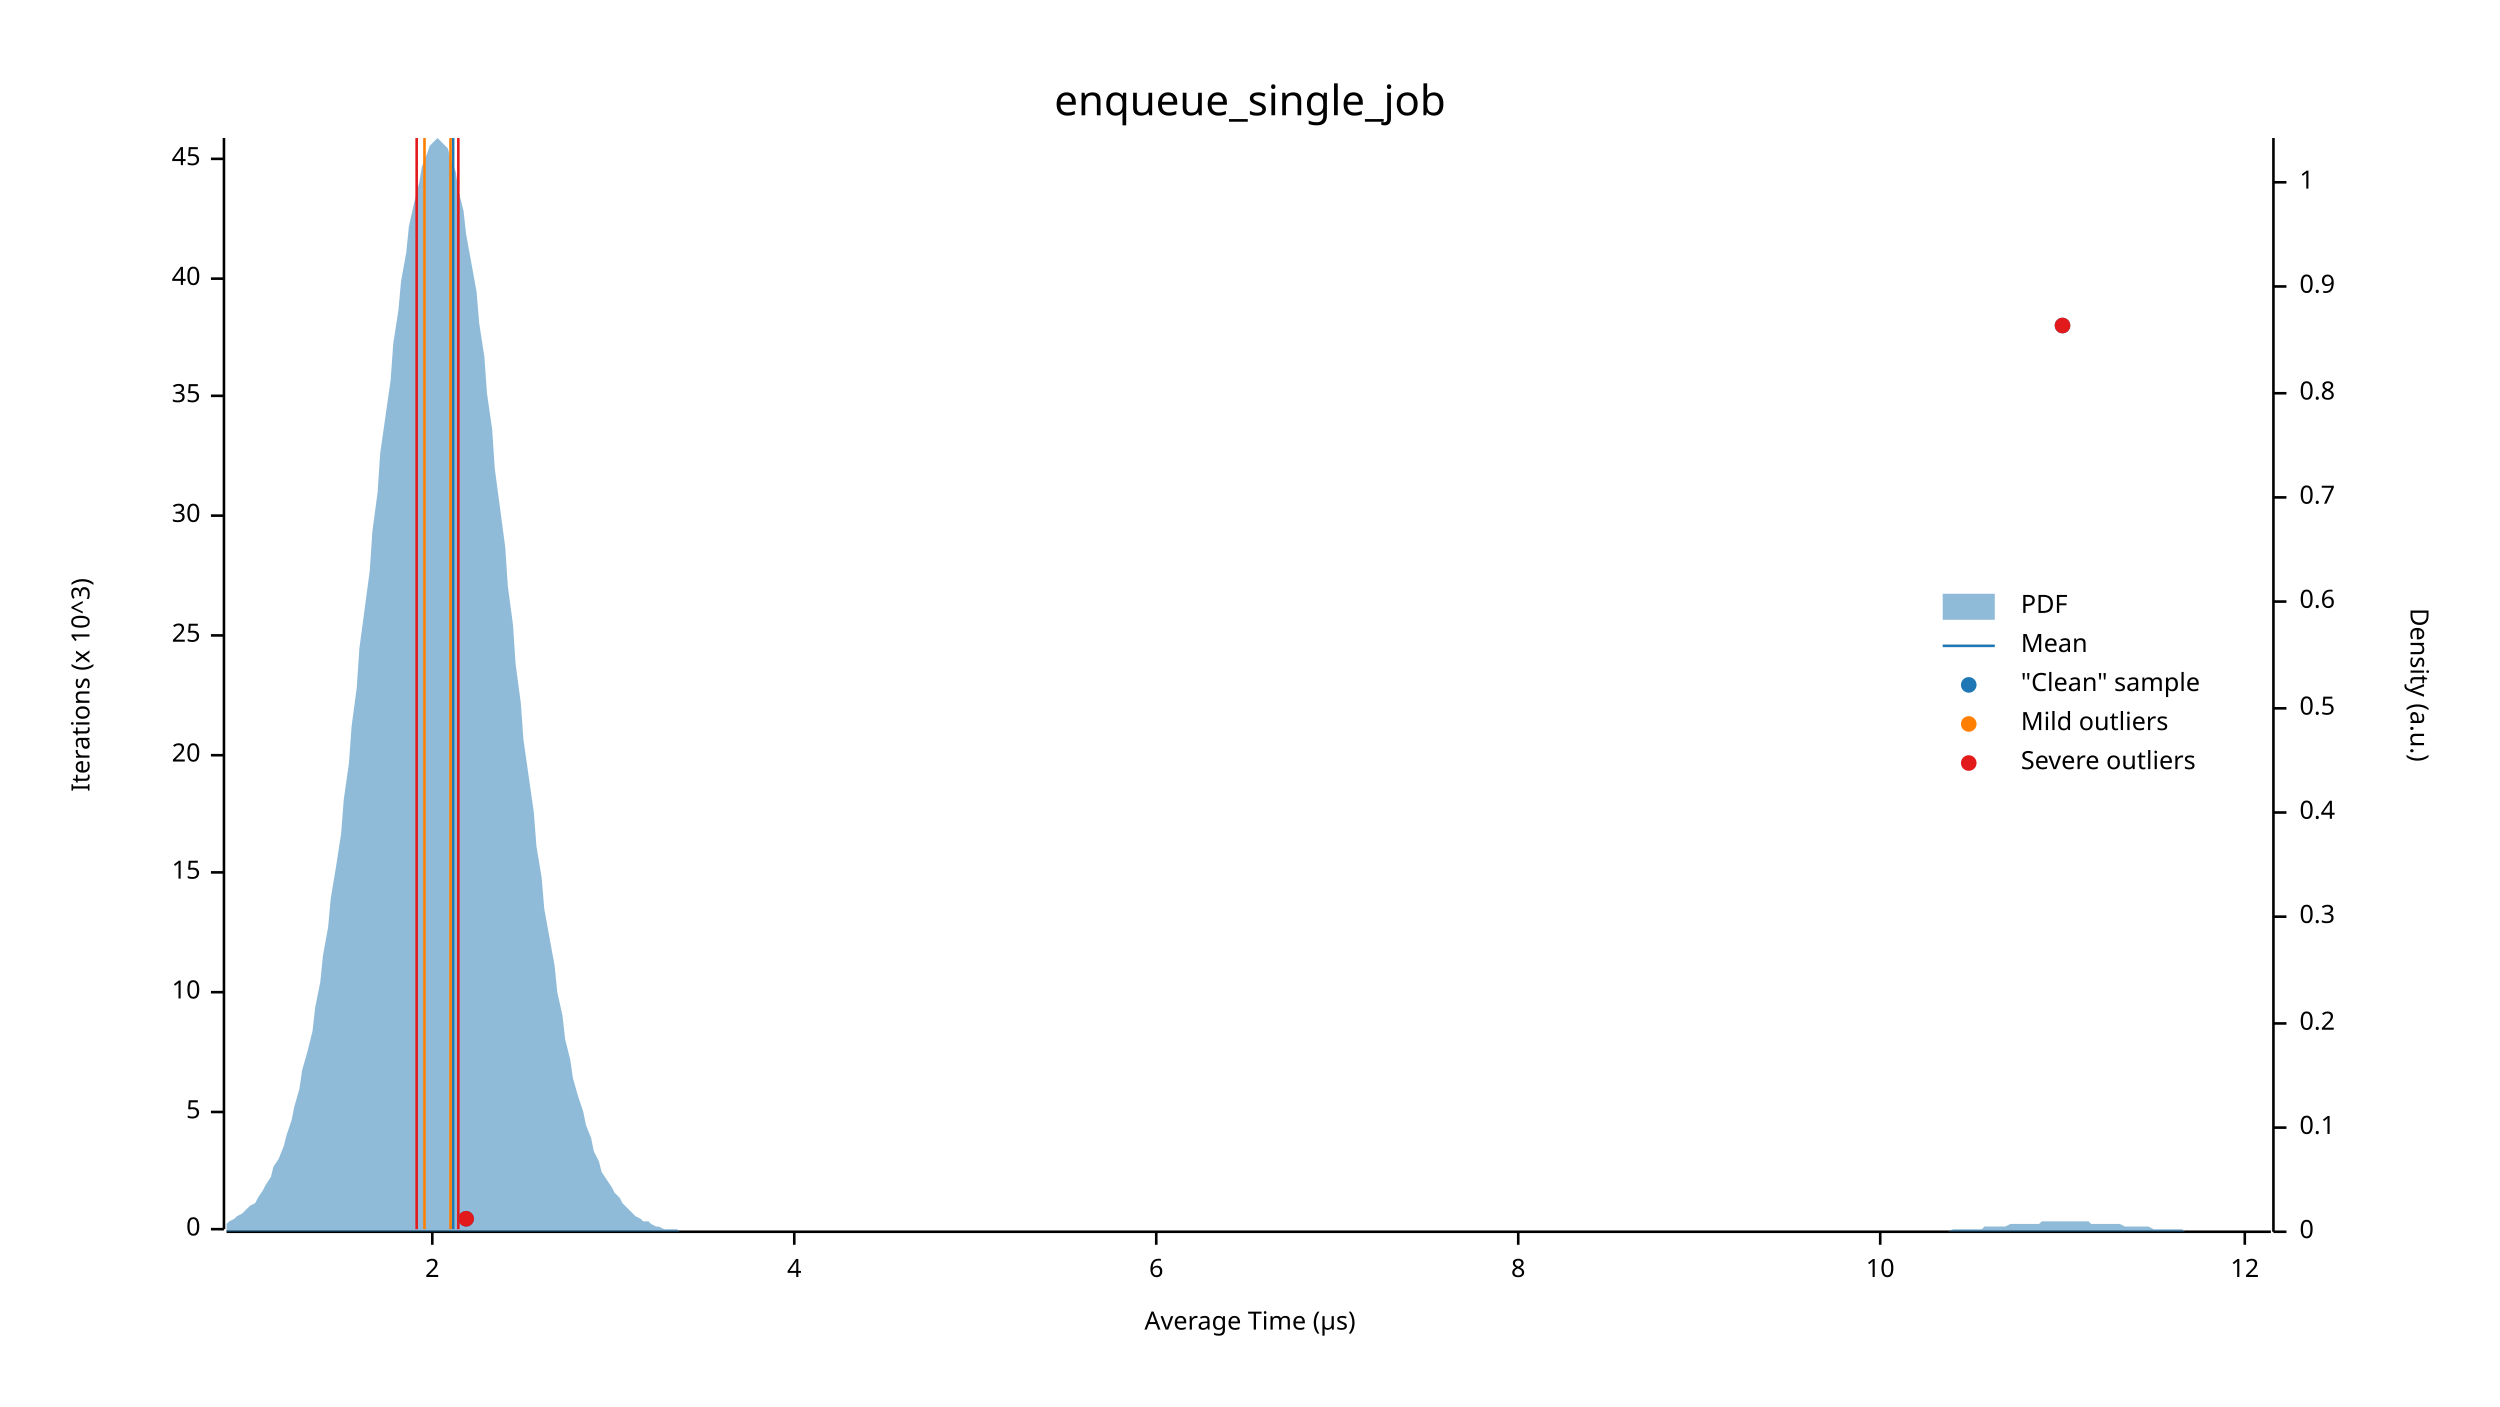
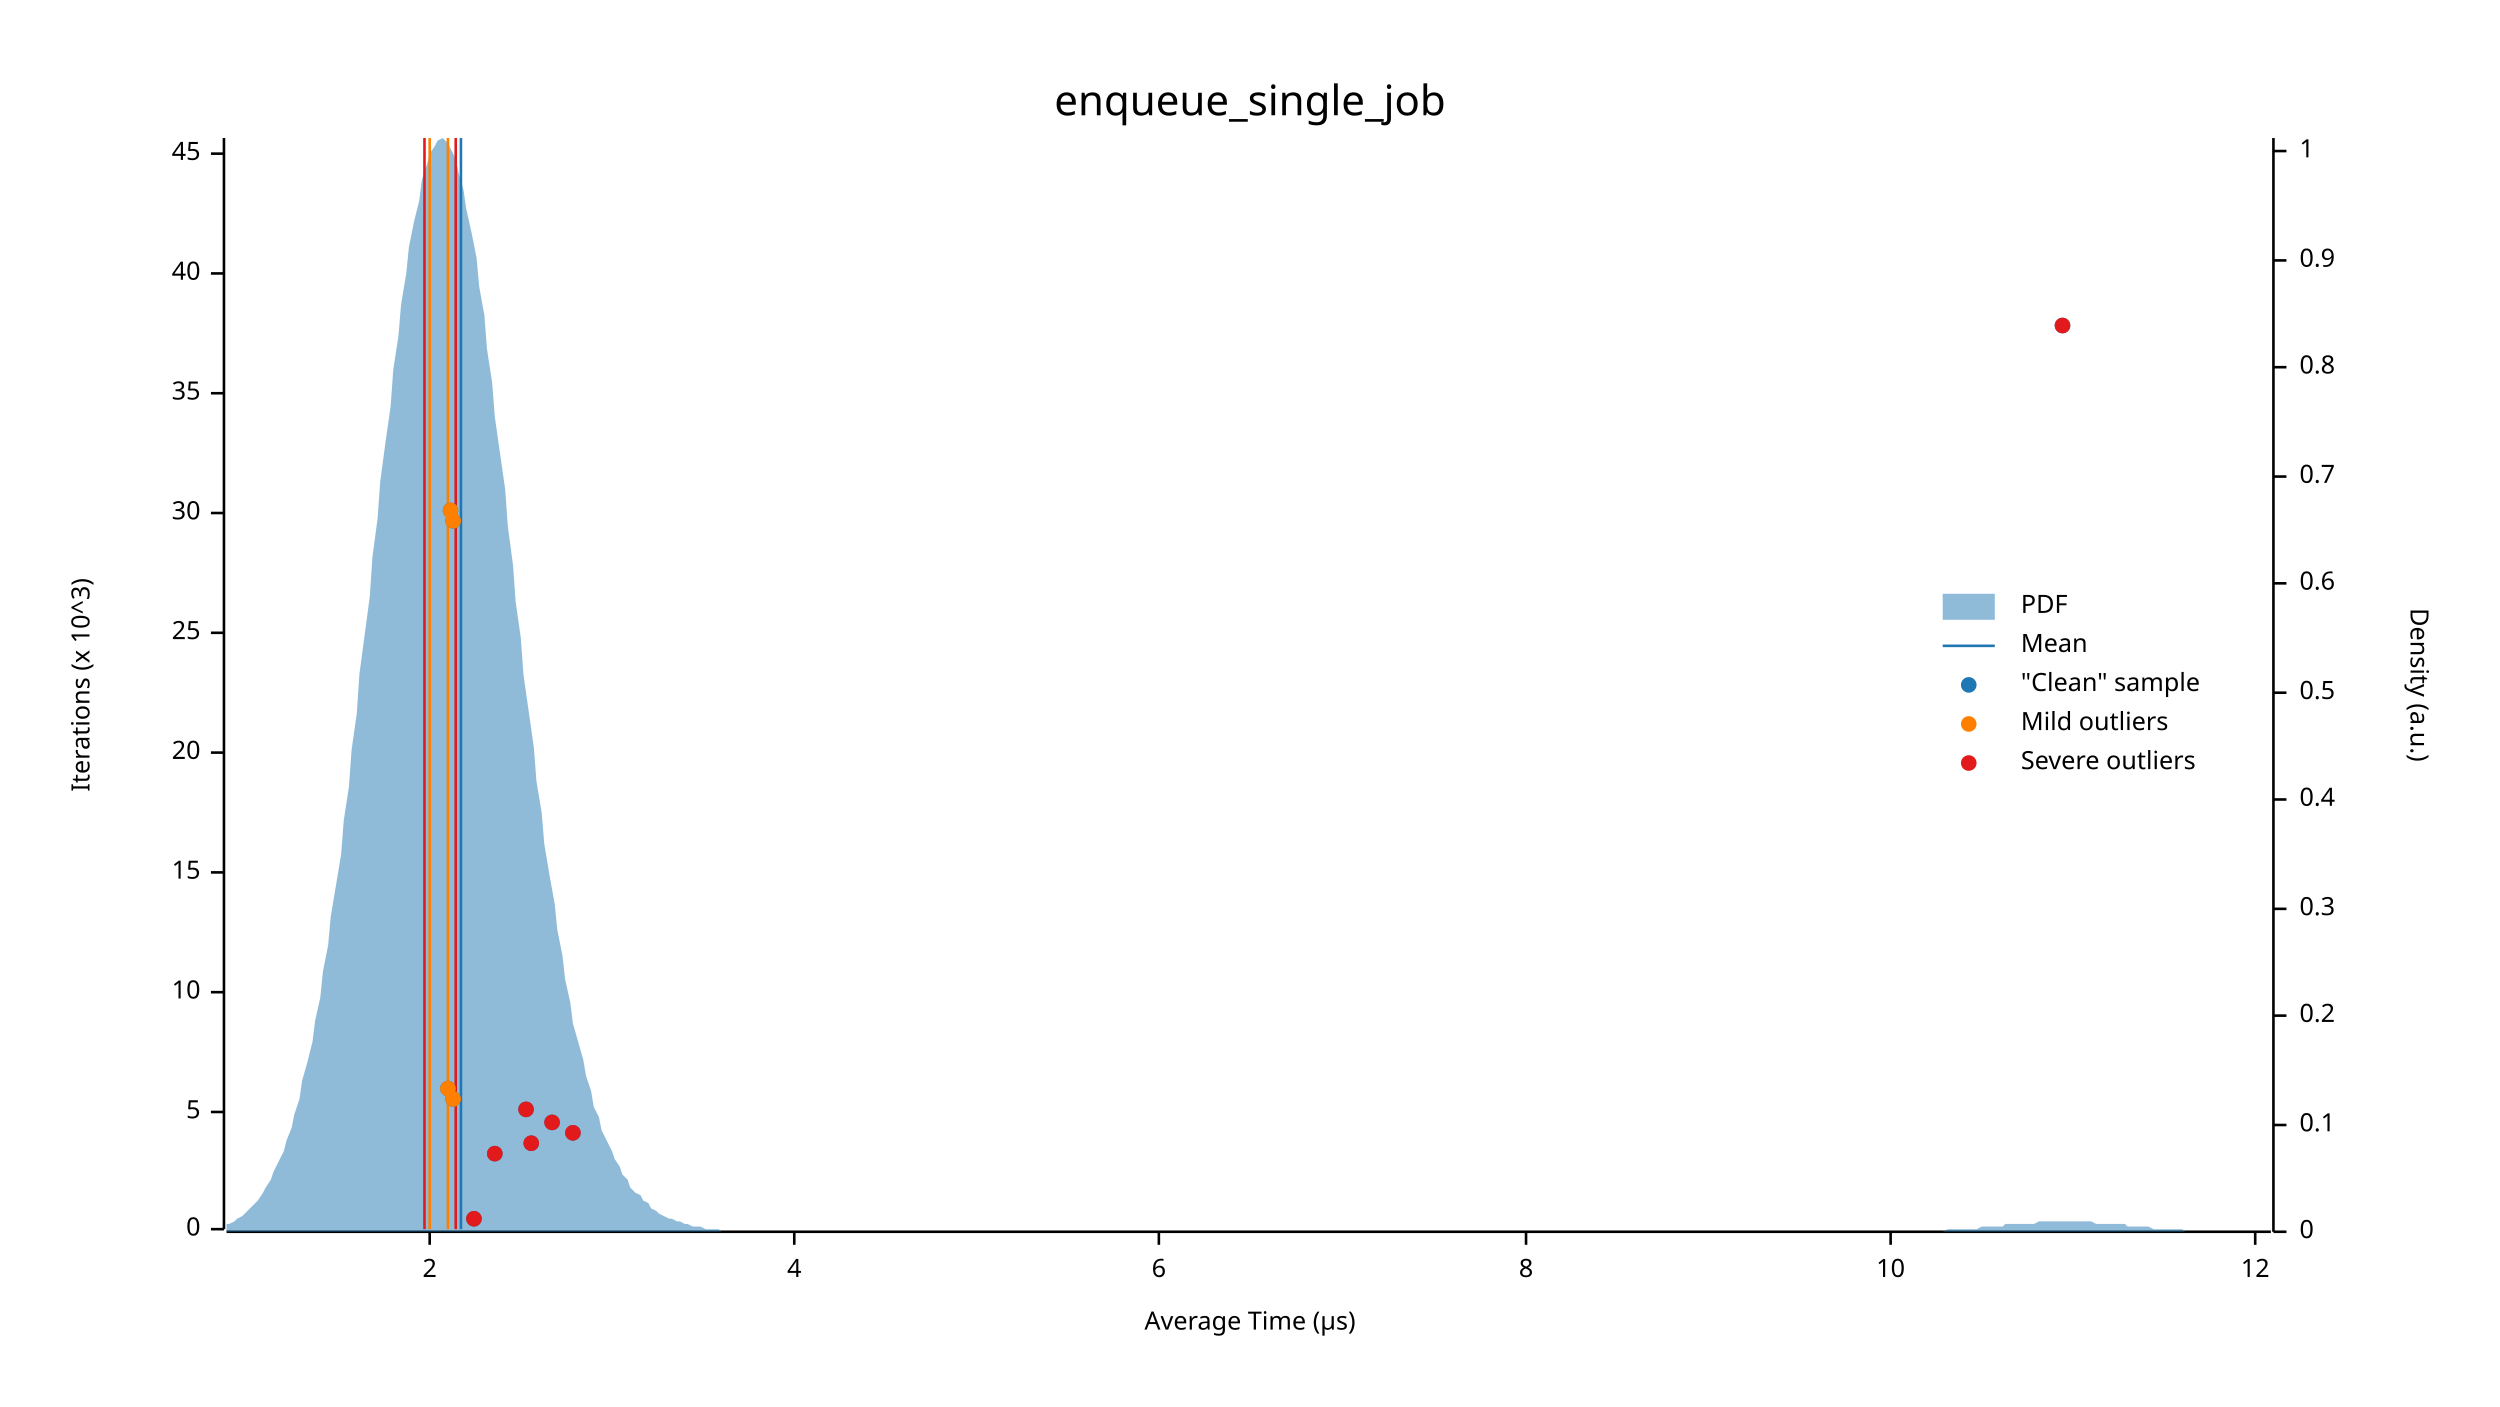
<svg xmlns="http://www.w3.org/2000/svg" width="960" height="540" viewBox="0 0 960 540">
  <text x="480" y="32" dy="0.76em" text-anchor="middle" font-family="sans-serif" font-size="16.129" opacity="1" fill="#000000">
enqueue_single_job
</text>
  <text x="27" y="263" dy="0.76em" text-anchor="middle" font-family="sans-serif" font-size="9.677" opacity="1" fill="#000000" transform="rotate(270, 27, 263)">
Iterations (x 10^3)
</text>
  <text x="480" y="513" dy="-0.5ex" text-anchor="middle" font-family="sans-serif" font-size="9.677" opacity="1" fill="#000000">
Average Time (µs)
</text>
  <polyline fill="none" opacity="1" stroke="#000000" stroke-width="1" points="86,53 86,472 " />
  <text x="77" y="472" dy="0.5ex" text-anchor="end" font-family="sans-serif" font-size="9.677" opacity="1" fill="#000000">
0
</text>
  <polyline fill="none" opacity="1" stroke="#000000" stroke-width="1" points="81,472 86,472 " />
  <text x="77" y="427" dy="0.5ex" text-anchor="end" font-family="sans-serif" font-size="9.677" opacity="1" fill="#000000">
5
</text>
  <polyline fill="none" opacity="1" stroke="#000000" stroke-width="1" points="81,427 86,427 " />
  <text x="77" y="381" dy="0.5ex" text-anchor="end" font-family="sans-serif" font-size="9.677" opacity="1" fill="#000000">
10
</text>
  <polyline fill="none" opacity="1" stroke="#000000" stroke-width="1" points="81,381 86,381 " />
  <text x="77" y="335" dy="0.5ex" text-anchor="end" font-family="sans-serif" font-size="9.677" opacity="1" fill="#000000">
15
</text>
  <polyline fill="none" opacity="1" stroke="#000000" stroke-width="1" points="81,335 86,335 " />
-   <text x="77" y="290" dy="0.5ex" text-anchor="end" font-family="sans-serif" font-size="9.677" opacity="1" fill="#000000">
+   <text x="77" y="289" dy="0.5ex" text-anchor="end" font-family="sans-serif" font-size="9.677" opacity="1" fill="#000000">
20
</text>
-   <polyline fill="none" opacity="1" stroke="#000000" stroke-width="1" points="81,290 86,290 " />
-   <text x="77" y="244" dy="0.5ex" text-anchor="end" font-family="sans-serif" font-size="9.677" opacity="1" fill="#000000">
+   <polyline fill="none" opacity="1" stroke="#000000" stroke-width="1" points="81,289 86,289 " />
+   <text x="77" y="243" dy="0.5ex" text-anchor="end" font-family="sans-serif" font-size="9.677" opacity="1" fill="#000000">
25
</text>
-   <polyline fill="none" opacity="1" stroke="#000000" stroke-width="1" points="81,244 86,244 " />
-   <text x="77" y="198" dy="0.5ex" text-anchor="end" font-family="sans-serif" font-size="9.677" opacity="1" fill="#000000">
+   <polyline fill="none" opacity="1" stroke="#000000" stroke-width="1" points="81,243 86,243 " />
+   <text x="77" y="197" dy="0.5ex" text-anchor="end" font-family="sans-serif" font-size="9.677" opacity="1" fill="#000000">
30
</text>
-   <polyline fill="none" opacity="1" stroke="#000000" stroke-width="1" points="81,198 86,198 " />
-   <text x="77" y="152" dy="0.5ex" text-anchor="end" font-family="sans-serif" font-size="9.677" opacity="1" fill="#000000">
+   <polyline fill="none" opacity="1" stroke="#000000" stroke-width="1" points="81,197 86,197 " />
+   <text x="77" y="151" dy="0.5ex" text-anchor="end" font-family="sans-serif" font-size="9.677" opacity="1" fill="#000000">
35
</text>
-   <polyline fill="none" opacity="1" stroke="#000000" stroke-width="1" points="81,152 86,152 " />
-   <text x="77" y="107" dy="0.5ex" text-anchor="end" font-family="sans-serif" font-size="9.677" opacity="1" fill="#000000">
+   <polyline fill="none" opacity="1" stroke="#000000" stroke-width="1" points="81,151 86,151 " />
+   <text x="77" y="105" dy="0.5ex" text-anchor="end" font-family="sans-serif" font-size="9.677" opacity="1" fill="#000000">
40
</text>
-   <polyline fill="none" opacity="1" stroke="#000000" stroke-width="1" points="81,107 86,107 " />
-   <text x="77" y="61" dy="0.5ex" text-anchor="end" font-family="sans-serif" font-size="9.677" opacity="1" fill="#000000">
+   <polyline fill="none" opacity="1" stroke="#000000" stroke-width="1" points="81,105 86,105 " />
+   <text x="77" y="59" dy="0.5ex" text-anchor="end" font-family="sans-serif" font-size="9.677" opacity="1" fill="#000000">
45
</text>
-   <polyline fill="none" opacity="1" stroke="#000000" stroke-width="1" points="81,61 86,61 " />
+   <polyline fill="none" opacity="1" stroke="#000000" stroke-width="1" points="81,59 86,59 " />
  <polyline fill="none" opacity="1" stroke="#000000" stroke-width="1" points="87,473 872,473 " />
-   <text x="166" y="483" dy="0.76em" text-anchor="middle" font-family="sans-serif" font-size="9.677" opacity="1" fill="#000000">
+   <text x="165" y="483" dy="0.76em" text-anchor="middle" font-family="sans-serif" font-size="9.677" opacity="1" fill="#000000">
2
</text>
-   <polyline fill="none" opacity="1" stroke="#000000" stroke-width="1" points="166,473 166,478 " />
+   <polyline fill="none" opacity="1" stroke="#000000" stroke-width="1" points="165,473 165,478 " />
  <text x="305" y="483" dy="0.76em" text-anchor="middle" font-family="sans-serif" font-size="9.677" opacity="1" fill="#000000">
4
</text>
  <polyline fill="none" opacity="1" stroke="#000000" stroke-width="1" points="305,473 305,478 " />
-   <text x="444" y="483" dy="0.76em" text-anchor="middle" font-family="sans-serif" font-size="9.677" opacity="1" fill="#000000">
+   <text x="445" y="483" dy="0.76em" text-anchor="middle" font-family="sans-serif" font-size="9.677" opacity="1" fill="#000000">
6
</text>
-   <polyline fill="none" opacity="1" stroke="#000000" stroke-width="1" points="444,473 444,478 " />
-   <text x="583" y="483" dy="0.76em" text-anchor="middle" font-family="sans-serif" font-size="9.677" opacity="1" fill="#000000">
+   <polyline fill="none" opacity="1" stroke="#000000" stroke-width="1" points="445,473 445,478 " />
+   <text x="586" y="483" dy="0.76em" text-anchor="middle" font-family="sans-serif" font-size="9.677" opacity="1" fill="#000000">
8
</text>
-   <polyline fill="none" opacity="1" stroke="#000000" stroke-width="1" points="583,473 583,478 " />
-   <text x="722" y="483" dy="0.76em" text-anchor="middle" font-family="sans-serif" font-size="9.677" opacity="1" fill="#000000">
+   <polyline fill="none" opacity="1" stroke="#000000" stroke-width="1" points="586,473 586,478 " />
+   <text x="726" y="483" dy="0.76em" text-anchor="middle" font-family="sans-serif" font-size="9.677" opacity="1" fill="#000000">
10
</text>
-   <polyline fill="none" opacity="1" stroke="#000000" stroke-width="1" points="722,473 722,478 " />
-   <text x="862" y="483" dy="0.76em" text-anchor="middle" font-family="sans-serif" font-size="9.677" opacity="1" fill="#000000">
+   <polyline fill="none" opacity="1" stroke="#000000" stroke-width="1" points="726,473 726,478 " />
+   <text x="866" y="483" dy="0.76em" text-anchor="middle" font-family="sans-serif" font-size="9.677" opacity="1" fill="#000000">
12
</text>
-   <polyline fill="none" opacity="1" stroke="#000000" stroke-width="1" points="862,473 862,478 " />
+   <polyline fill="none" opacity="1" stroke="#000000" stroke-width="1" points="866,473 866,478 " />
  <text x="933" y="263" dy="0.76em" text-anchor="middle" font-family="sans-serif" font-size="9.677" opacity="1" fill="#000000" transform="rotate(90, 933, 263)">
Density (a.u.)
</text>
  <polyline fill="none" opacity="1" stroke="#000000" stroke-width="1" points="873,53 873,473 " />
  <text x="883" y="473" dy="0.5ex" text-anchor="start" font-family="sans-serif" font-size="9.677" opacity="1" fill="#000000">
0
</text>
  <polyline fill="none" opacity="1" stroke="#000000" stroke-width="1" points="873,473 878,473 " />
-   <text x="883" y="433" dy="0.5ex" text-anchor="start" font-family="sans-serif" font-size="9.677" opacity="1" fill="#000000">
+   <text x="883" y="432" dy="0.5ex" text-anchor="start" font-family="sans-serif" font-size="9.677" opacity="1" fill="#000000">
0.1
</text>
-   <polyline fill="none" opacity="1" stroke="#000000" stroke-width="1" points="873,433 878,433 " />
-   <text x="883" y="393" dy="0.5ex" text-anchor="start" font-family="sans-serif" font-size="9.677" opacity="1" fill="#000000">
+   <polyline fill="none" opacity="1" stroke="#000000" stroke-width="1" points="873,432 878,432 " />
+   <text x="883" y="390" dy="0.5ex" text-anchor="start" font-family="sans-serif" font-size="9.677" opacity="1" fill="#000000">
0.2
</text>
-   <polyline fill="none" opacity="1" stroke="#000000" stroke-width="1" points="873,393 878,393 " />
-   <text x="883" y="352" dy="0.5ex" text-anchor="start" font-family="sans-serif" font-size="9.677" opacity="1" fill="#000000">
+   <polyline fill="none" opacity="1" stroke="#000000" stroke-width="1" points="873,390 878,390 " />
+   <text x="883" y="349" dy="0.5ex" text-anchor="start" font-family="sans-serif" font-size="9.677" opacity="1" fill="#000000">
0.3
</text>
-   <polyline fill="none" opacity="1" stroke="#000000" stroke-width="1" points="873,352 878,352 " />
-   <text x="883" y="312" dy="0.5ex" text-anchor="start" font-family="sans-serif" font-size="9.677" opacity="1" fill="#000000">
+   <polyline fill="none" opacity="1" stroke="#000000" stroke-width="1" points="873,349 878,349 " />
+   <text x="883" y="307" dy="0.5ex" text-anchor="start" font-family="sans-serif" font-size="9.677" opacity="1" fill="#000000">
0.4
</text>
-   <polyline fill="none" opacity="1" stroke="#000000" stroke-width="1" points="873,312 878,312 " />
-   <text x="883" y="272" dy="0.5ex" text-anchor="start" font-family="sans-serif" font-size="9.677" opacity="1" fill="#000000">
+   <polyline fill="none" opacity="1" stroke="#000000" stroke-width="1" points="873,307 878,307 " />
+   <text x="883" y="266" dy="0.5ex" text-anchor="start" font-family="sans-serif" font-size="9.677" opacity="1" fill="#000000">
0.5
</text>
-   <polyline fill="none" opacity="1" stroke="#000000" stroke-width="1" points="873,272 878,272 " />
-   <text x="883" y="231" dy="0.5ex" text-anchor="start" font-family="sans-serif" font-size="9.677" opacity="1" fill="#000000">
+   <polyline fill="none" opacity="1" stroke="#000000" stroke-width="1" points="873,266 878,266 " />
+   <text x="883" y="224" dy="0.5ex" text-anchor="start" font-family="sans-serif" font-size="9.677" opacity="1" fill="#000000">
0.6
</text>
-   <polyline fill="none" opacity="1" stroke="#000000" stroke-width="1" points="873,231 878,231 " />
-   <text x="883" y="191" dy="0.5ex" text-anchor="start" font-family="sans-serif" font-size="9.677" opacity="1" fill="#000000">
+   <polyline fill="none" opacity="1" stroke="#000000" stroke-width="1" points="873,224 878,224 " />
+   <text x="883" y="183" dy="0.5ex" text-anchor="start" font-family="sans-serif" font-size="9.677" opacity="1" fill="#000000">
0.7
</text>
-   <polyline fill="none" opacity="1" stroke="#000000" stroke-width="1" points="873,191 878,191 " />
-   <text x="883" y="151" dy="0.5ex" text-anchor="start" font-family="sans-serif" font-size="9.677" opacity="1" fill="#000000">
+   <polyline fill="none" opacity="1" stroke="#000000" stroke-width="1" points="873,183 878,183 " />
+   <text x="883" y="141" dy="0.5ex" text-anchor="start" font-family="sans-serif" font-size="9.677" opacity="1" fill="#000000">
0.8
</text>
-   <polyline fill="none" opacity="1" stroke="#000000" stroke-width="1" points="873,151 878,151 " />
-   <text x="883" y="110" dy="0.5ex" text-anchor="start" font-family="sans-serif" font-size="9.677" opacity="1" fill="#000000">
+   <polyline fill="none" opacity="1" stroke="#000000" stroke-width="1" points="873,141 878,141 " />
+   <text x="883" y="100" dy="0.5ex" text-anchor="start" font-family="sans-serif" font-size="9.677" opacity="1" fill="#000000">
0.9
</text>
-   <polyline fill="none" opacity="1" stroke="#000000" stroke-width="1" points="873,110 878,110 " />
-   <text x="883" y="70" dy="0.5ex" text-anchor="start" font-family="sans-serif" font-size="9.677" opacity="1" fill="#000000">
+   <polyline fill="none" opacity="1" stroke="#000000" stroke-width="1" points="873,100 878,100 " />
+   <text x="883" y="58" dy="0.5ex" text-anchor="start" font-family="sans-serif" font-size="9.677" opacity="1" fill="#000000">
1
</text>
-   <polyline fill="none" opacity="1" stroke="#000000" stroke-width="1" points="873,70 878,70 " />
-   <polygon opacity="0.5" fill="#1F78B4" points="87,470 88,469 90,468 91,467 93,466 94,465 96,463 98,462 99,460 101,457 102,455 104,452 105,448 107,445 109,440 110,436 112,430 113,425 115,418 116,411 118,404 120,396 121,387 123,377 124,367 126,356 127,345 129,333 131,320 132,307 134,293 135,279 137,264 138,249 140,234 142,219 143,204 145,189 146,174 148,160 150,146 151,132 153,119 154,108 156,97 157,87 159,78 161,70 162,64 164,59 165,56 167,54 168,53 170,55 172,57 173,61 175,66 176,73 178,81 179,90 181,101 183,112 184,124 186,137 187,151 189,165 190,180 192,195 194,210 195,225 197,240 198,255 200,270 201,284 203,298 205,312 206,325 208,337 209,349 211,360 213,371 214,381 216,390 217,399 219,407 220,414 222,421 224,427 225,432 227,437 228,442 230,446 231,450 233,453 235,456 236,458 238,460 239,462 241,464 242,465 244,467 246,468 247,469 249,469 250,470 252,471 253,471 255,472 257,472 258,472 260,472 261,473 263,473 264,473 266,473 268,473 269,473 271,473 272,473 274,473 276,473 277,473 279,473 280,473 282,473 283,473 285,473 287,473 288,473 290,473 291,473 293,473 294,473 296,473 298,473 299,473 301,473 302,473 304,473 305,473 307,473 309,473 310,473 312,473 313,473 315,473 316,473 318,473 320,473 321,473 323,473 324,473 326,473 327,473 329,473 331,473 332,473 334,473 335,473 337,473 339,473 340,473 342,473 343,473 345,473 346,473 348,473 350,473 351,473 353,473 354,473 356,473 357,473 359,473 361,473 362,473 364,473 365,473 367,473 368,473 370,473 372,473 373,473 375,473 376,473 378,473 379,473 381,473 383,473 384,473 386,473 387,473 389,473 391,473 392,473 394,473 395,473 397,473 398,473 400,473 402,473 403,473 405,473 406,473 408,473 409,473 411,473 413,473 414,473 416,473 417,473 419,473 420,473 422,473 424,473 425,473 427,473 428,473 430,473 431,473 433,473 435,473 436,473 438,473 439,473 441,473 442,473 444,473 446,473 447,473 449,473 450,473 452,473 454,473 455,473 457,473 458,473 460,473 461,473 463,473 465,473 466,473 468,473 469,473 471,473 472,473 474,473 476,473 477,473 479,473 480,473 482,473 483,473 485,473 487,473 488,473 490,473 491,473 493,473 494,473 496,473 498,473 499,473 501,473 502,473 504,473 505,473 507,473 509,473 510,473 512,473 513,473 515,473 517,473 518,473 520,473 521,473 523,473 524,473 526,473 528,473 529,473 531,473 532,473 534,473 535,473 537,473 539,473 540,473 542,473 543,473 545,473 546,473 548,473 550,473 551,473 553,473 554,473 556,473 557,473 559,473 561,473 562,473 564,473 565,473 567,473 568,473 570,473 572,473 573,473 575,473 576,473 578,473 580,473 581,473 583,473 584,473 586,473 587,473 589,473 591,473 592,473 594,473 595,473 597,473 598,473 600,473 602,473 603,473 605,473 606,473 608,473 609,473 611,473 613,473 614,473 616,473 617,473 619,473 620,473 622,473 624,473 625,473 627,473 628,473 630,473 632,473 633,473 635,473 636,473 638,473 639,473 641,473 643,473 644,473 646,473 647,473 649,473 650,473 652,473 654,473 655,473 657,473 658,473 660,473 661,473 663,473 665,473 666,473 668,473 669,473 671,473 672,473 674,473 676,473 677,473 679,473 680,473 682,473 683,473 685,473 687,473 688,473 690,473 691,473 693,473 695,473 696,473 698,473 699,473 701,473 702,473 704,473 706,473 707,473 709,473 710,473 712,473 713,473 715,473 717,473 718,473 720,473 721,473 723,473 724,473 726,473 728,473 729,473 731,473 732,473 734,473 735,473 737,473 739,473 740,473 742,473 743,473 745,473 746,473 748,473 750,472 751,472 753,472 754,472 756,472 758,472 759,472 761,472 762,471 764,471 765,471 767,471 769,471 770,471 772,470 773,470 775,470 776,470 778,470 780,470 781,470 783,470 784,469 786,469 787,469 789,469 791,469 792,469 794,469 795,469 797,469 798,469 800,469 802,469 803,470 805,470 806,470 808,470 809,470 811,470 813,470 814,470 816,471 817,471 819,471 821,471 822,471 824,471 825,471 827,472 828,472 830,472 832,472 833,472 835,472 836,472 838,472 839,473 841,473 843,473 844,473 846,473 847,473 849,473 850,473 852,473 854,473 855,473 857,473 858,473 860,473 861,473 863,473 865,473 866,473 868,473 869,473 871,473 873,473 873,473 87,473 " />
-   <polyline fill="none" opacity="1" stroke="#1F78B4" stroke-width="1" points="174,472 174,53 " />
-   <polyline fill="none" opacity="1" stroke="#FF7F00" stroke-width="1" points="163,472 163,53 " />
-   <polyline fill="none" opacity="1" stroke="#FF7F00" stroke-width="1" points="173,472 173,53 " />
-   <polyline fill="none" opacity="1" stroke="#E31A1C" stroke-width="1" points="160,472 160,53 " />
-   <polyline fill="none" opacity="1" stroke="#E31A1C" stroke-width="1" points="176,472 176,53 " />
-   <circle cx="179" cy="468" r="3" opacity="1" fill="#1F78B4" stroke="none" stroke-width="1" />
+   <polyline fill="none" opacity="1" stroke="#000000" stroke-width="1" points="873,58 878,58 " />
+   <polygon opacity="0.5" fill="#1F78B4" points="87,470 88,470 90,469 91,468 93,467 94,466 96,464 98,462 99,461 101,458 102,456 104,453 105,450 107,446 109,442 110,438 112,433 113,428 115,422 116,415 118,408 120,400 121,392 123,383 124,373 126,363 127,352 129,340 131,328 132,315 134,302 135,288 137,274 138,259 140,244 142,229 143,214 145,199 146,185 148,170 150,156 151,142 153,129 154,117 156,105 157,95 159,85 161,77 162,69 164,63 165,59 167,56 168,54 170,53 172,55 173,57 175,61 176,66 178,73 179,80 181,89 183,99 184,110 186,121 187,134 189,147 190,160 192,174 194,188 195,202 197,217 198,231 200,245 201,259 203,273 205,287 206,300 208,312 209,324 211,336 213,347 214,357 216,367 217,376 219,385 220,393 222,400 224,407 225,413 227,419 228,425 230,429 231,434 233,438 235,442 236,445 238,448 239,451 241,453 242,456 244,458 246,459 247,461 249,462 250,464 252,465 253,466 255,467 257,468 258,468 260,469 261,469 263,470 264,470 266,471 268,471 269,471 271,472 272,472 274,472 276,472 277,473 279,473 280,473 282,473 283,473 285,473 287,473 288,473 290,473 291,473 293,473 294,473 296,473 298,473 299,473 301,473 302,473 304,473 305,473 307,473 309,473 310,473 312,473 313,473 315,473 316,473 318,473 320,473 321,473 323,473 324,473 326,473 327,473 329,473 331,473 332,473 334,473 335,473 337,473 339,473 340,473 342,473 343,473 345,473 346,473 348,473 350,473 351,473 353,473 354,473 356,473 357,473 359,473 361,473 362,473 364,473 365,473 367,473 368,473 370,473 372,473 373,473 375,473 376,473 378,473 379,473 381,473 383,473 384,473 386,473 387,473 389,473 391,473 392,473 394,473 395,473 397,473 398,473 400,473 402,473 403,473 405,473 406,473 408,473 409,473 411,473 413,473 414,473 416,473 417,473 419,473 420,473 422,473 424,473 425,473 427,473 428,473 430,473 431,473 433,473 435,473 436,473 438,473 439,473 441,473 442,473 444,473 446,473 447,473 449,473 450,473 452,473 454,473 455,473 457,473 458,473 460,473 461,473 463,473 465,473 466,473 468,473 469,473 471,473 472,473 474,473 476,473 477,473 479,473 480,473 482,473 483,473 485,473 487,473 488,473 490,473 491,473 493,473 494,473 496,473 498,473 499,473 501,473 502,473 504,473 505,473 507,473 509,473 510,473 512,473 513,473 515,473 517,473 518,473 520,473 521,473 523,473 524,473 526,473 528,473 529,473 531,473 532,473 534,473 535,473 537,473 539,473 540,473 542,473 543,473 545,473 546,473 548,473 550,473 551,473 553,473 554,473 556,473 557,473 559,473 561,473 562,473 564,473 565,473 567,473 568,473 570,473 572,473 573,473 575,473 576,473 578,473 580,473 581,473 583,473 584,473 586,473 587,473 589,473 591,473 592,473 594,473 595,473 597,473 598,473 600,473 602,473 603,473 605,473 606,473 608,473 609,473 611,473 613,473 614,473 616,473 617,473 619,473 620,473 622,473 624,473 625,473 627,473 628,473 630,473 632,473 633,473 635,473 636,473 638,473 639,473 641,473 643,473 644,473 646,473 647,473 649,473 650,473 652,473 654,473 655,473 657,473 658,473 660,473 661,473 663,473 665,473 666,473 668,473 669,473 671,473 672,473 674,473 676,473 677,473 679,473 680,473 682,473 683,473 685,473 687,473 688,473 690,473 691,473 693,473 695,473 696,473 698,473 699,473 701,473 702,473 704,473 706,473 707,473 709,473 710,473 712,473 713,473 715,473 717,473 718,473 720,473 721,473 723,473 724,473 726,473 728,473 729,473 731,473 732,473 734,473 735,473 737,473 739,473 740,473 742,473 743,473 745,473 746,473 748,472 750,472 751,472 753,472 754,472 756,472 758,472 759,472 761,471 762,471 764,471 765,471 767,471 769,471 770,470 772,470 773,470 775,470 776,470 778,470 780,470 781,470 783,469 784,469 786,469 787,469 789,469 791,469 792,469 794,469 795,469 797,469 798,469 800,469 802,469 803,469 805,470 806,470 808,470 809,470 811,470 813,470 814,470 816,470 817,471 819,471 821,471 822,471 824,471 825,471 827,472 828,472 830,472 832,472 833,472 835,472 836,472 838,472 839,473 841,473 843,473 844,473 846,473 847,473 849,473 850,473 852,473 854,473 855,473 857,473 858,473 860,473 861,473 863,473 865,473 866,473 868,473 869,473 871,473 873,473 873,473 87,473 " />
+   <polyline fill="none" opacity="1" stroke="#1F78B4" stroke-width="1" points="177,472 177,53 " />
+   <polyline fill="none" opacity="1" stroke="#FF7F00" stroke-width="1" points="165,472 165,53 " />
+   <polyline fill="none" opacity="1" stroke="#FF7F00" stroke-width="1" points="172,472 172,53 " />
+   <polyline fill="none" opacity="1" stroke="#E31A1C" stroke-width="1" points="163,472 163,53 " />
+   <polyline fill="none" opacity="1" stroke="#E31A1C" stroke-width="1" points="175,472 175,53 " />
+   <circle cx="182" cy="468" r="3" opacity="1" fill="#1F78B4" stroke="none" stroke-width="1" />
+   <circle cx="190" cy="443" r="3" opacity="1" fill="#1F78B4" stroke="none" stroke-width="1" />
+   <circle cx="204" cy="439" r="3" opacity="1" fill="#1F78B4" stroke="none" stroke-width="1" />
+   <circle cx="220" cy="435" r="3" opacity="1" fill="#1F78B4" stroke="none" stroke-width="1" />
+   <circle cx="212" cy="431" r="3" opacity="1" fill="#1F78B4" stroke="none" stroke-width="1" />
+   <circle cx="202" cy="426" r="3" opacity="1" fill="#1F78B4" stroke="none" stroke-width="1" />
+   <circle cx="174" cy="422" r="3" opacity="1" fill="#1F78B4" stroke="none" stroke-width="1" />
+   <circle cx="172" cy="418" r="3" opacity="1" fill="#1F78B4" stroke="none" stroke-width="1" />
+   <circle cx="174" cy="200" r="3" opacity="1" fill="#1F78B4" stroke="none" stroke-width="1" />
+   <circle cx="173" cy="196" r="3" opacity="1" fill="#1F78B4" stroke="none" stroke-width="1" />
  <circle cx="792" cy="125" r="3" opacity="1" fill="#1F78B4" stroke="none" stroke-width="1" />
-   <circle cx="179" cy="468" r="3" opacity="1" fill="#E31A1C" stroke="none" stroke-width="1" />
+   <circle cx="174" cy="422" r="3" opacity="1" fill="#FF7F00" stroke="none" stroke-width="1" />
+   <circle cx="172" cy="418" r="3" opacity="1" fill="#FF7F00" stroke="none" stroke-width="1" />
+   <circle cx="174" cy="200" r="3" opacity="1" fill="#FF7F00" stroke="none" stroke-width="1" />
+   <circle cx="173" cy="196" r="3" opacity="1" fill="#FF7F00" stroke="none" stroke-width="1" />
+   <circle cx="182" cy="468" r="3" opacity="1" fill="#E31A1C" stroke="none" stroke-width="1" />
+   <circle cx="190" cy="443" r="3" opacity="1" fill="#E31A1C" stroke="none" stroke-width="1" />
+   <circle cx="204" cy="439" r="3" opacity="1" fill="#E31A1C" stroke="none" stroke-width="1" />
+   <circle cx="220" cy="435" r="3" opacity="1" fill="#E31A1C" stroke="none" stroke-width="1" />
+   <circle cx="212" cy="431" r="3" opacity="1" fill="#E31A1C" stroke="none" stroke-width="1" />
+   <circle cx="202" cy="426" r="3" opacity="1" fill="#E31A1C" stroke="none" stroke-width="1" />
  <circle cx="792" cy="125" r="3" opacity="1" fill="#E31A1C" stroke="none" stroke-width="1" />
  <text x="776" y="228" dy="0.76em" text-anchor="start" font-family="sans-serif" font-size="9.677" opacity="1" fill="#000000">
PDF
</text>
  <text x="776" y="243" dy="0.76em" text-anchor="start" font-family="sans-serif" font-size="9.677" opacity="1" fill="#000000">
Mean
</text>
  <text x="776" y="258" dy="0.76em" text-anchor="start" font-family="sans-serif" font-size="9.677" opacity="1" fill="#000000">
"Clean" sample
</text>
  <text x="776" y="273" dy="0.76em" text-anchor="start" font-family="sans-serif" font-size="9.677" opacity="1" fill="#000000">
Mild outliers
</text>
  <text x="776" y="288" dy="0.76em" text-anchor="start" font-family="sans-serif" font-size="9.677" opacity="1" fill="#000000">
Severe outliers
</text>
  <rect x="746" y="228" width="20" height="10" opacity="0.5" fill="#1F78B4" stroke="none" />
  <polyline fill="none" opacity="1" stroke="#1F78B4" stroke-width="1" points="746,248 766,248 " />
  <circle cx="756" cy="263" r="3" opacity="1" fill="#1F78B4" stroke="none" stroke-width="1" />
  <circle cx="756" cy="278" r="3" opacity="1" fill="#FF7F00" stroke="none" stroke-width="1" />
  <circle cx="756" cy="293" r="3" opacity="1" fill="#E31A1C" stroke="none" stroke-width="1" />
</svg>
